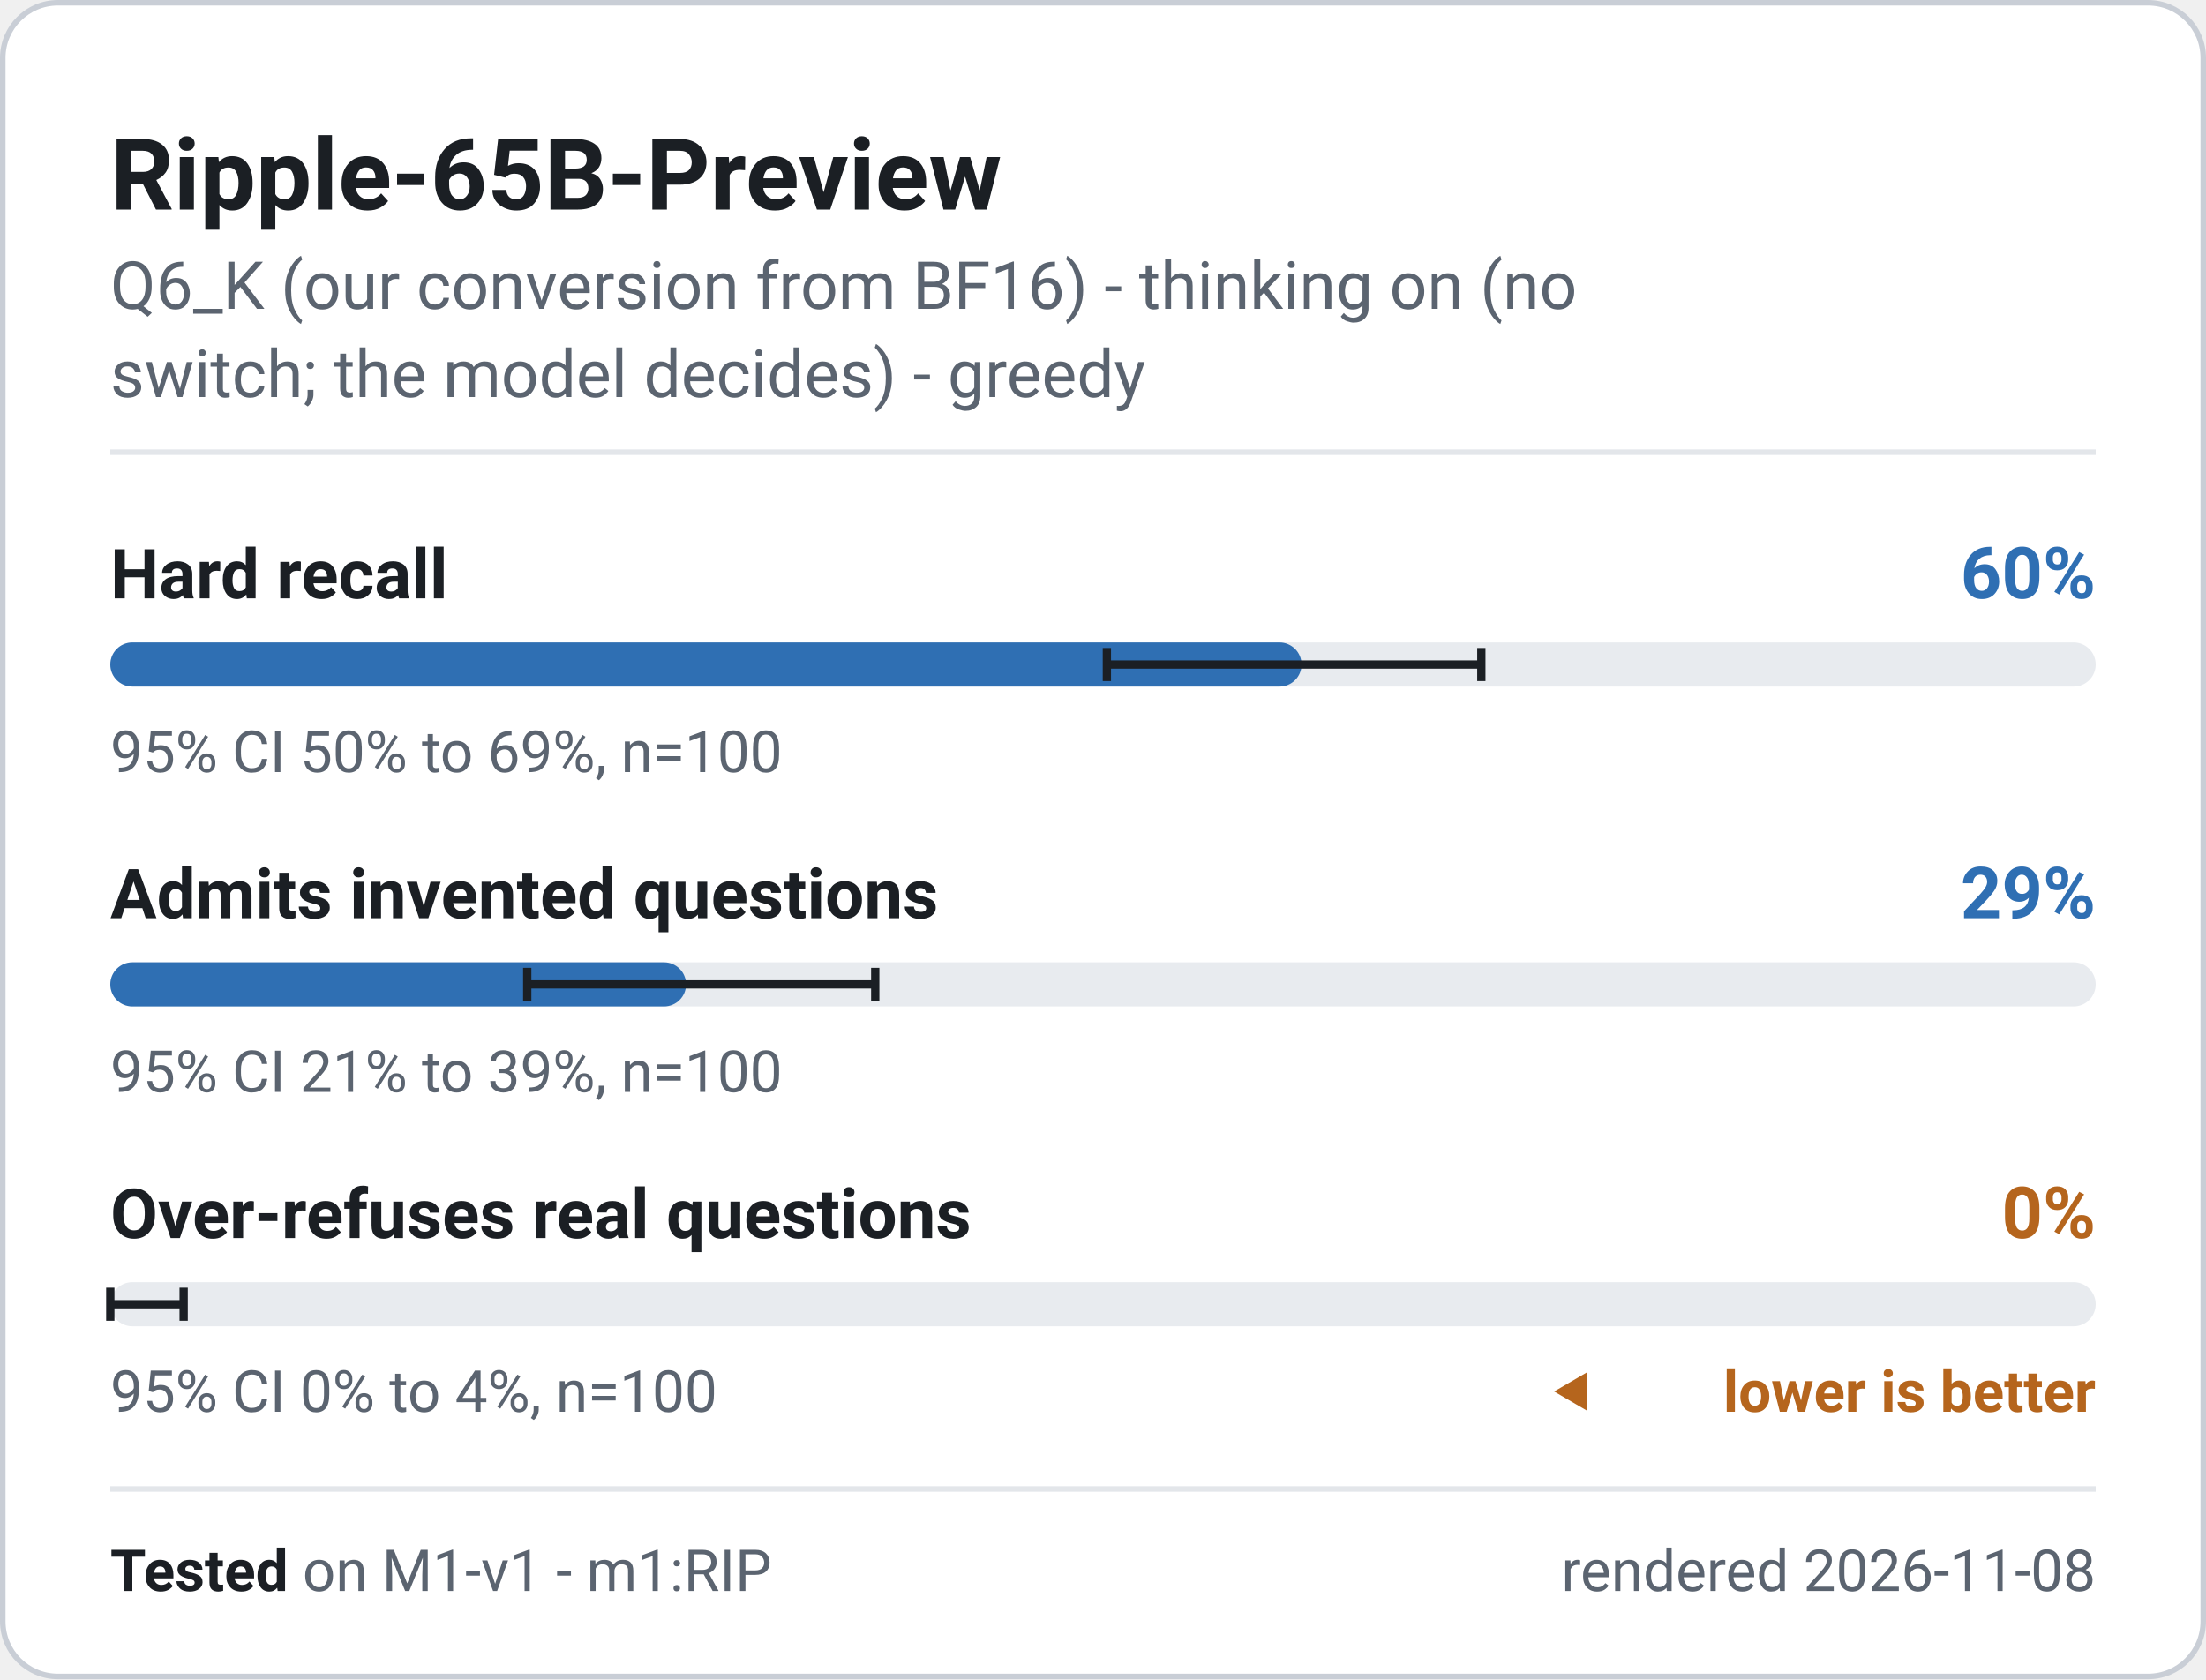
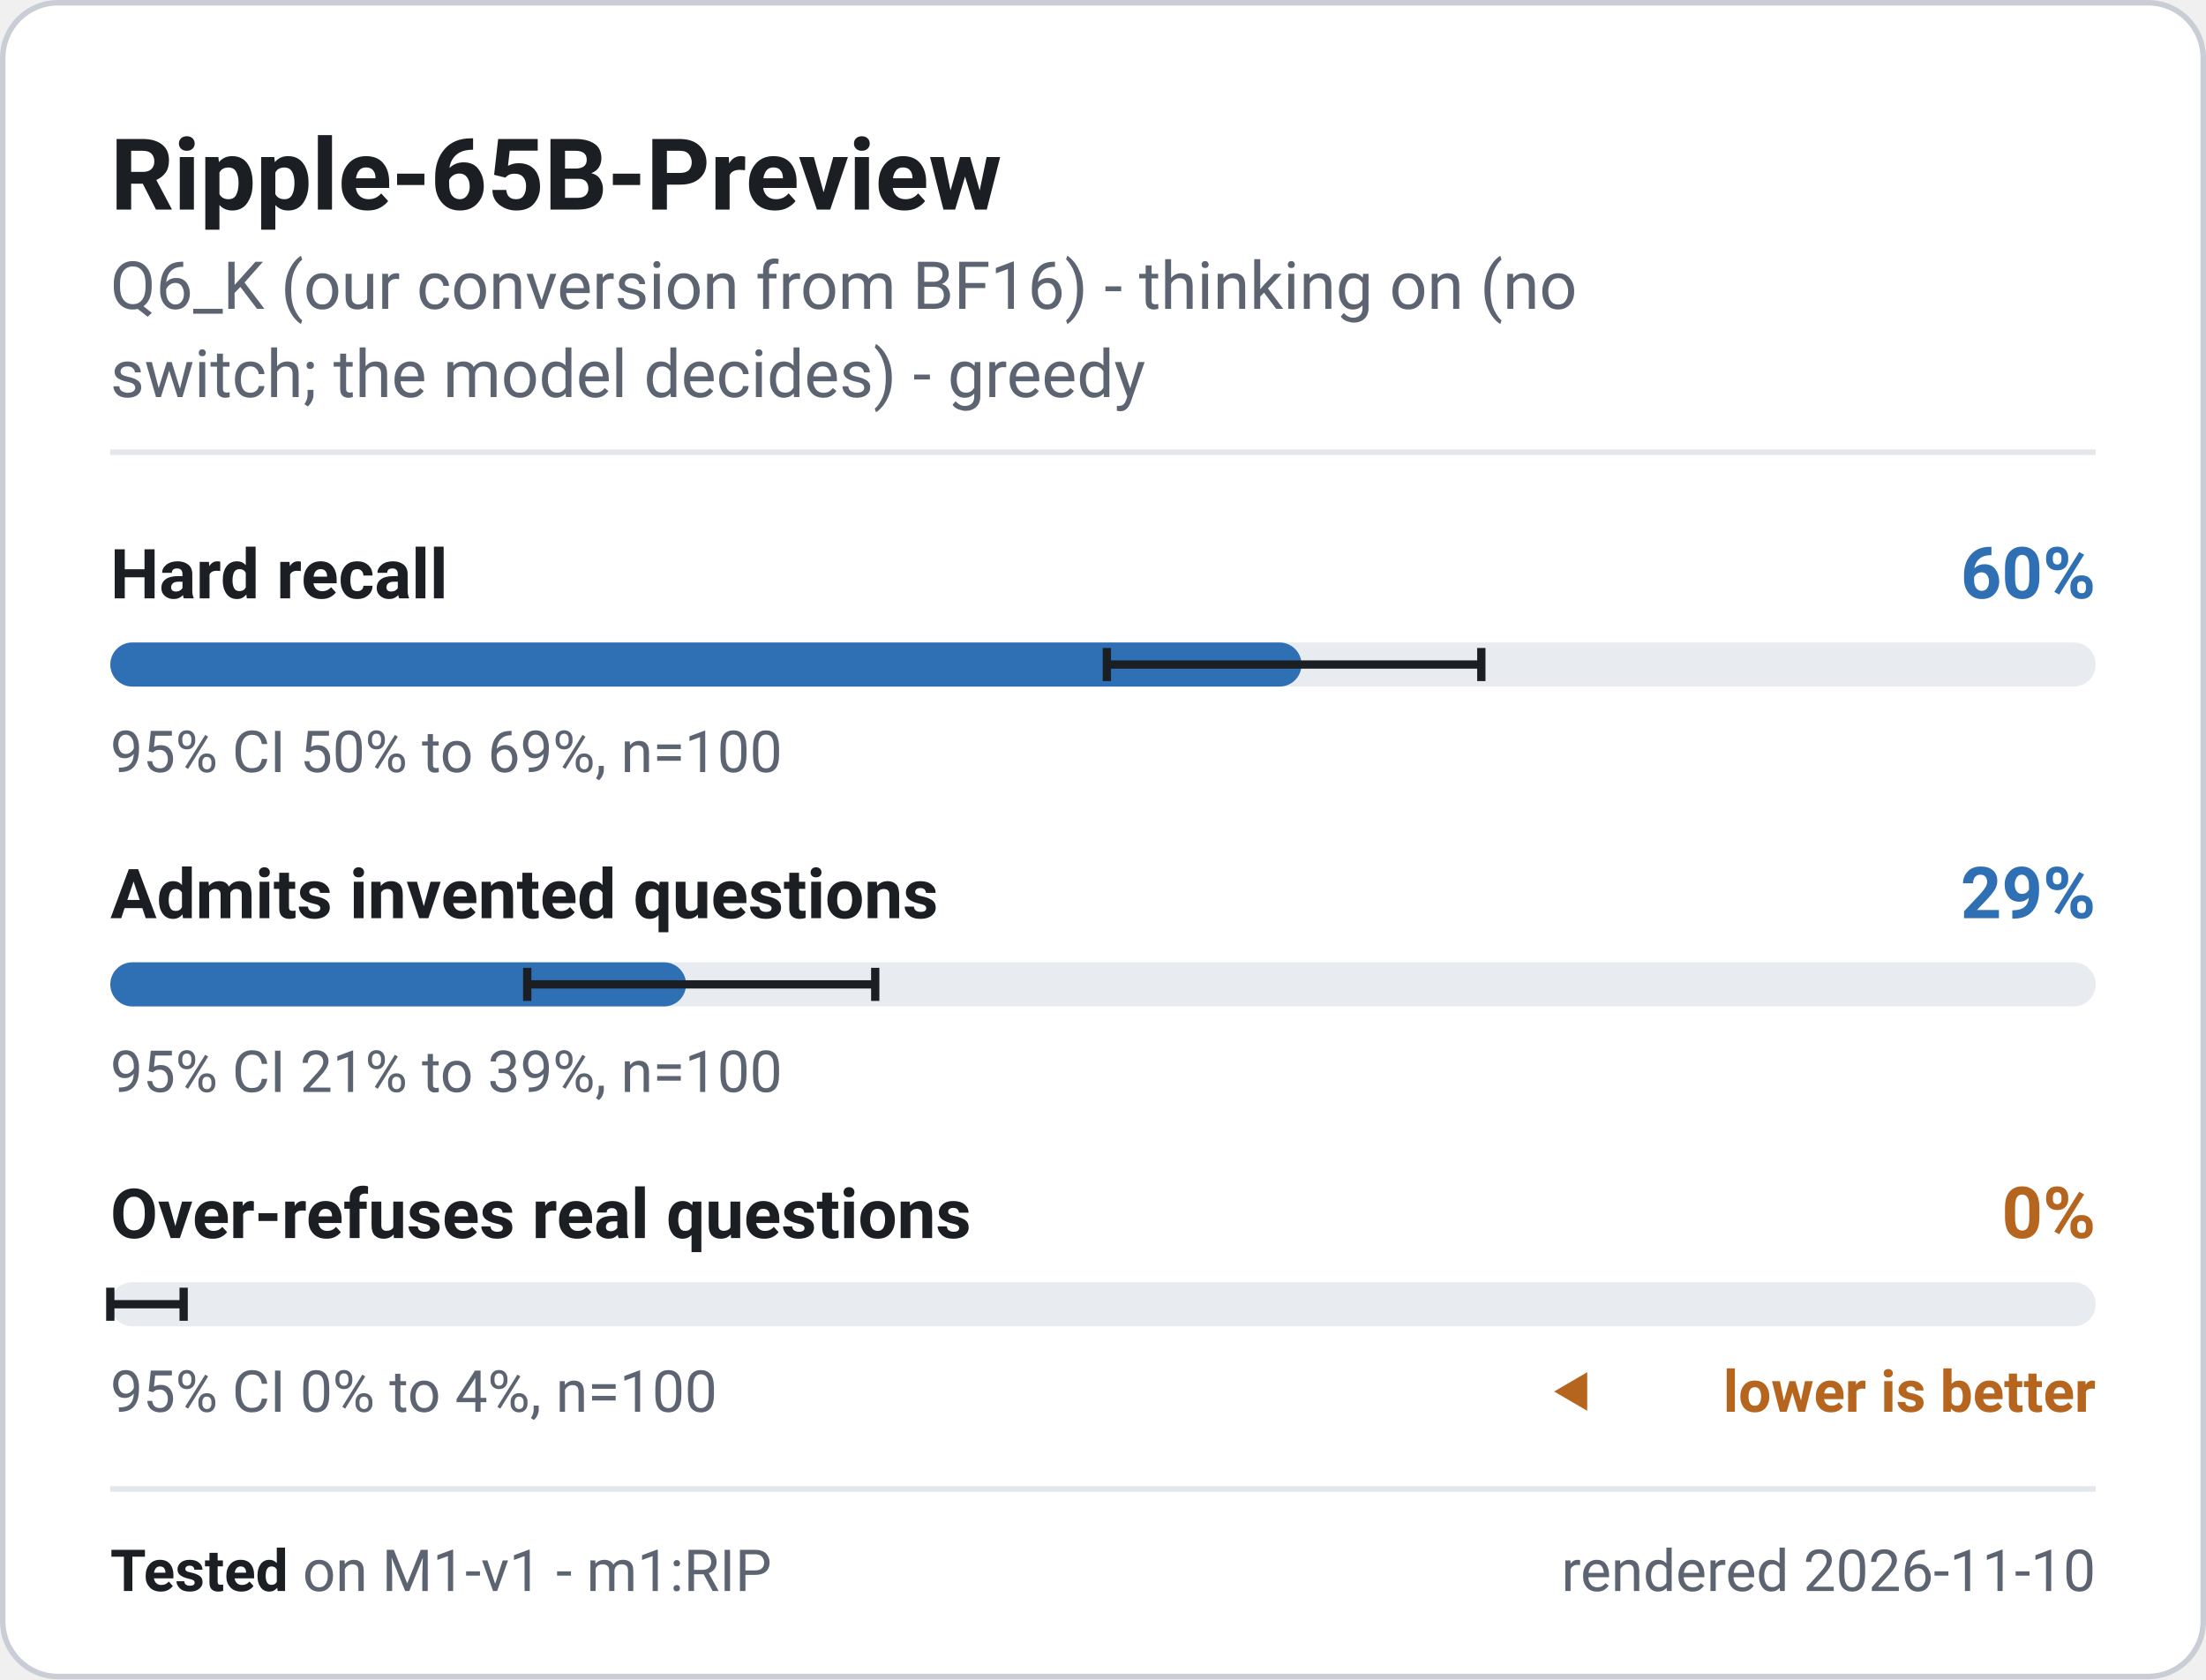
<svg xmlns="http://www.w3.org/2000/svg" width="400" height="304.5" viewBox="0 0 400 304.5" role="img" font-family="system-ui, -apple-system, 'Segoe UI', Roboto, 'Helvetica Neue', Arial, sans-serif" aria-label="Ripple-65B-Preview - M1-v1 badge">
  <rect x="0.5" y="0.5" width="399" height="303.5" rx="10" fill="#ffffff" stroke="#c9ced6" stroke-width="1" />
  <text x="20" y="38" font-size="18" font-weight="700" fill="#1b1f24" text-anchor="start">Ripple-65B-Preview</text>
  <text x="20" y="56" font-size="12" font-weight="400" fill="#5b6470" text-anchor="start">Q6_K (our conversion from BF16) - thinking on (no</text>
  <text x="20" y="72" font-size="12" font-weight="400" fill="#5b6470" text-anchor="start">switch; the model decides) - greedy</text>
  <line x1="20" y1="82" x2="380" y2="82" stroke="#e3e6ea" stroke-width="1" />
  <g class="meter" data-metric="M1-v1|knowledge.hard_acc" data-v="0.6" data-lo="0.502" data-hi="0.6906" data-n="100">
    <text x="20" y="108.5" font-size="12.5" font-weight="600" fill="#1b1f24" text-anchor="start">Hard recall</text>
    <text x="380" y="108.5" font-size="13" font-weight="700" fill="#2f6fb3" text-anchor="end">60%</text>
    <rect x="20" y="116.5" width="360" height="8" rx="4" fill="#e8ebef" />
    <rect x="20" y="116.5" width="216.0" height="8" rx="4" fill="#2f6fb3" />
    <path d="M200.7 117.5V123.5M200.7 120.5H268.6M268.6 117.5V123.5" stroke="#1b1f24" stroke-width="1.5" fill="none" />
    <text x="20" y="140" font-size="10.5" font-weight="400" fill="#5b6470" text-anchor="start">95% CI 50% to 69%, n=100</text>
  </g>
  <g class="meter" data-metric="M1-v1|honesty.invented_refusal_lenient" data-v="0.29" data-lo="0.2101" data-hi="0.3854" data-n="100">
    <text x="20" y="166.5" font-size="12.5" font-weight="600" fill="#1b1f24" text-anchor="start">Admits invented questions</text>
    <text x="380" y="166.5" font-size="13" font-weight="700" fill="#2f6fb3" text-anchor="end">29%</text>
    <rect x="20" y="174.5" width="360" height="8" rx="4" fill="#e8ebef" />
    <rect x="20" y="174.5" width="104.4" height="8" rx="4" fill="#2f6fb3" />
    <path d="M95.6 175.5V181.5M95.6 178.5H158.7M158.7 175.5V181.5" stroke="#1b1f24" stroke-width="1.5" fill="none" />
    <text x="20" y="198" font-size="10.5" font-weight="400" fill="#5b6470" text-anchor="start">95% CI 21% to 39%, n=100</text>
  </g>
-   <g class="meter" data-metric="M1-v1|honesty.overabstain_hard" data-v="0.0" data-lo="0" data-hi="0.037" data-n="100">
+   <g class="meter" data-metric="M1-v1|honesty.overabstain_hard_lenient" data-v="0.0" data-lo="0" data-hi="0.037" data-n="100">
    <text x="20" y="224.5" font-size="12.5" font-weight="600" fill="#1b1f24" text-anchor="start">Over-refuses real questions</text>
    <text x="380" y="224.5" font-size="13" font-weight="700" fill="#b5651d" text-anchor="end">0%</text>
    <rect x="20" y="232.5" width="360" height="8" rx="4" fill="#e8ebef" />
    <rect x="20" y="232.5" width="0.0" height="8" rx="4" fill="#b5651d" />
    <path d="M20.0 233.5V239.5M20.0 236.5H33.3M33.3 233.5V239.5" stroke="#1b1f24" stroke-width="1.5" fill="none" />
    <text x="20" y="256" font-size="10.5" font-weight="400" fill="#5b6470" text-anchor="start">95% CI 0% to 4%, n=100</text>
    <path d="M281.8 252.325l6 -3.5v7z" fill="#b5651d" />
    <text x="380" y="256" font-size="10.5" font-weight="600" fill="#b5651d" text-anchor="end">lower is better</text>
  </g>
  <line x1="20" y1="270" x2="380" y2="270" stroke="#e3e6ea" stroke-width="1" />
  <text x="20" y="288.5" font-size="10.5" fill="#5b6470">
    <tspan font-weight="700" fill="#1b1f24">Tested</tspan> on M1-v1 - m1:RIP</text>
-   <text x="380" y="288.5" font-size="10.5" font-weight="400" fill="#5b6470" text-anchor="end">rendered 2026-11-08</text>
+   <text x="380" y="288.5" font-size="10.5" font-weight="400" fill="#5b6470" text-anchor="end">rendered 2026-11-10</text>
</svg>
